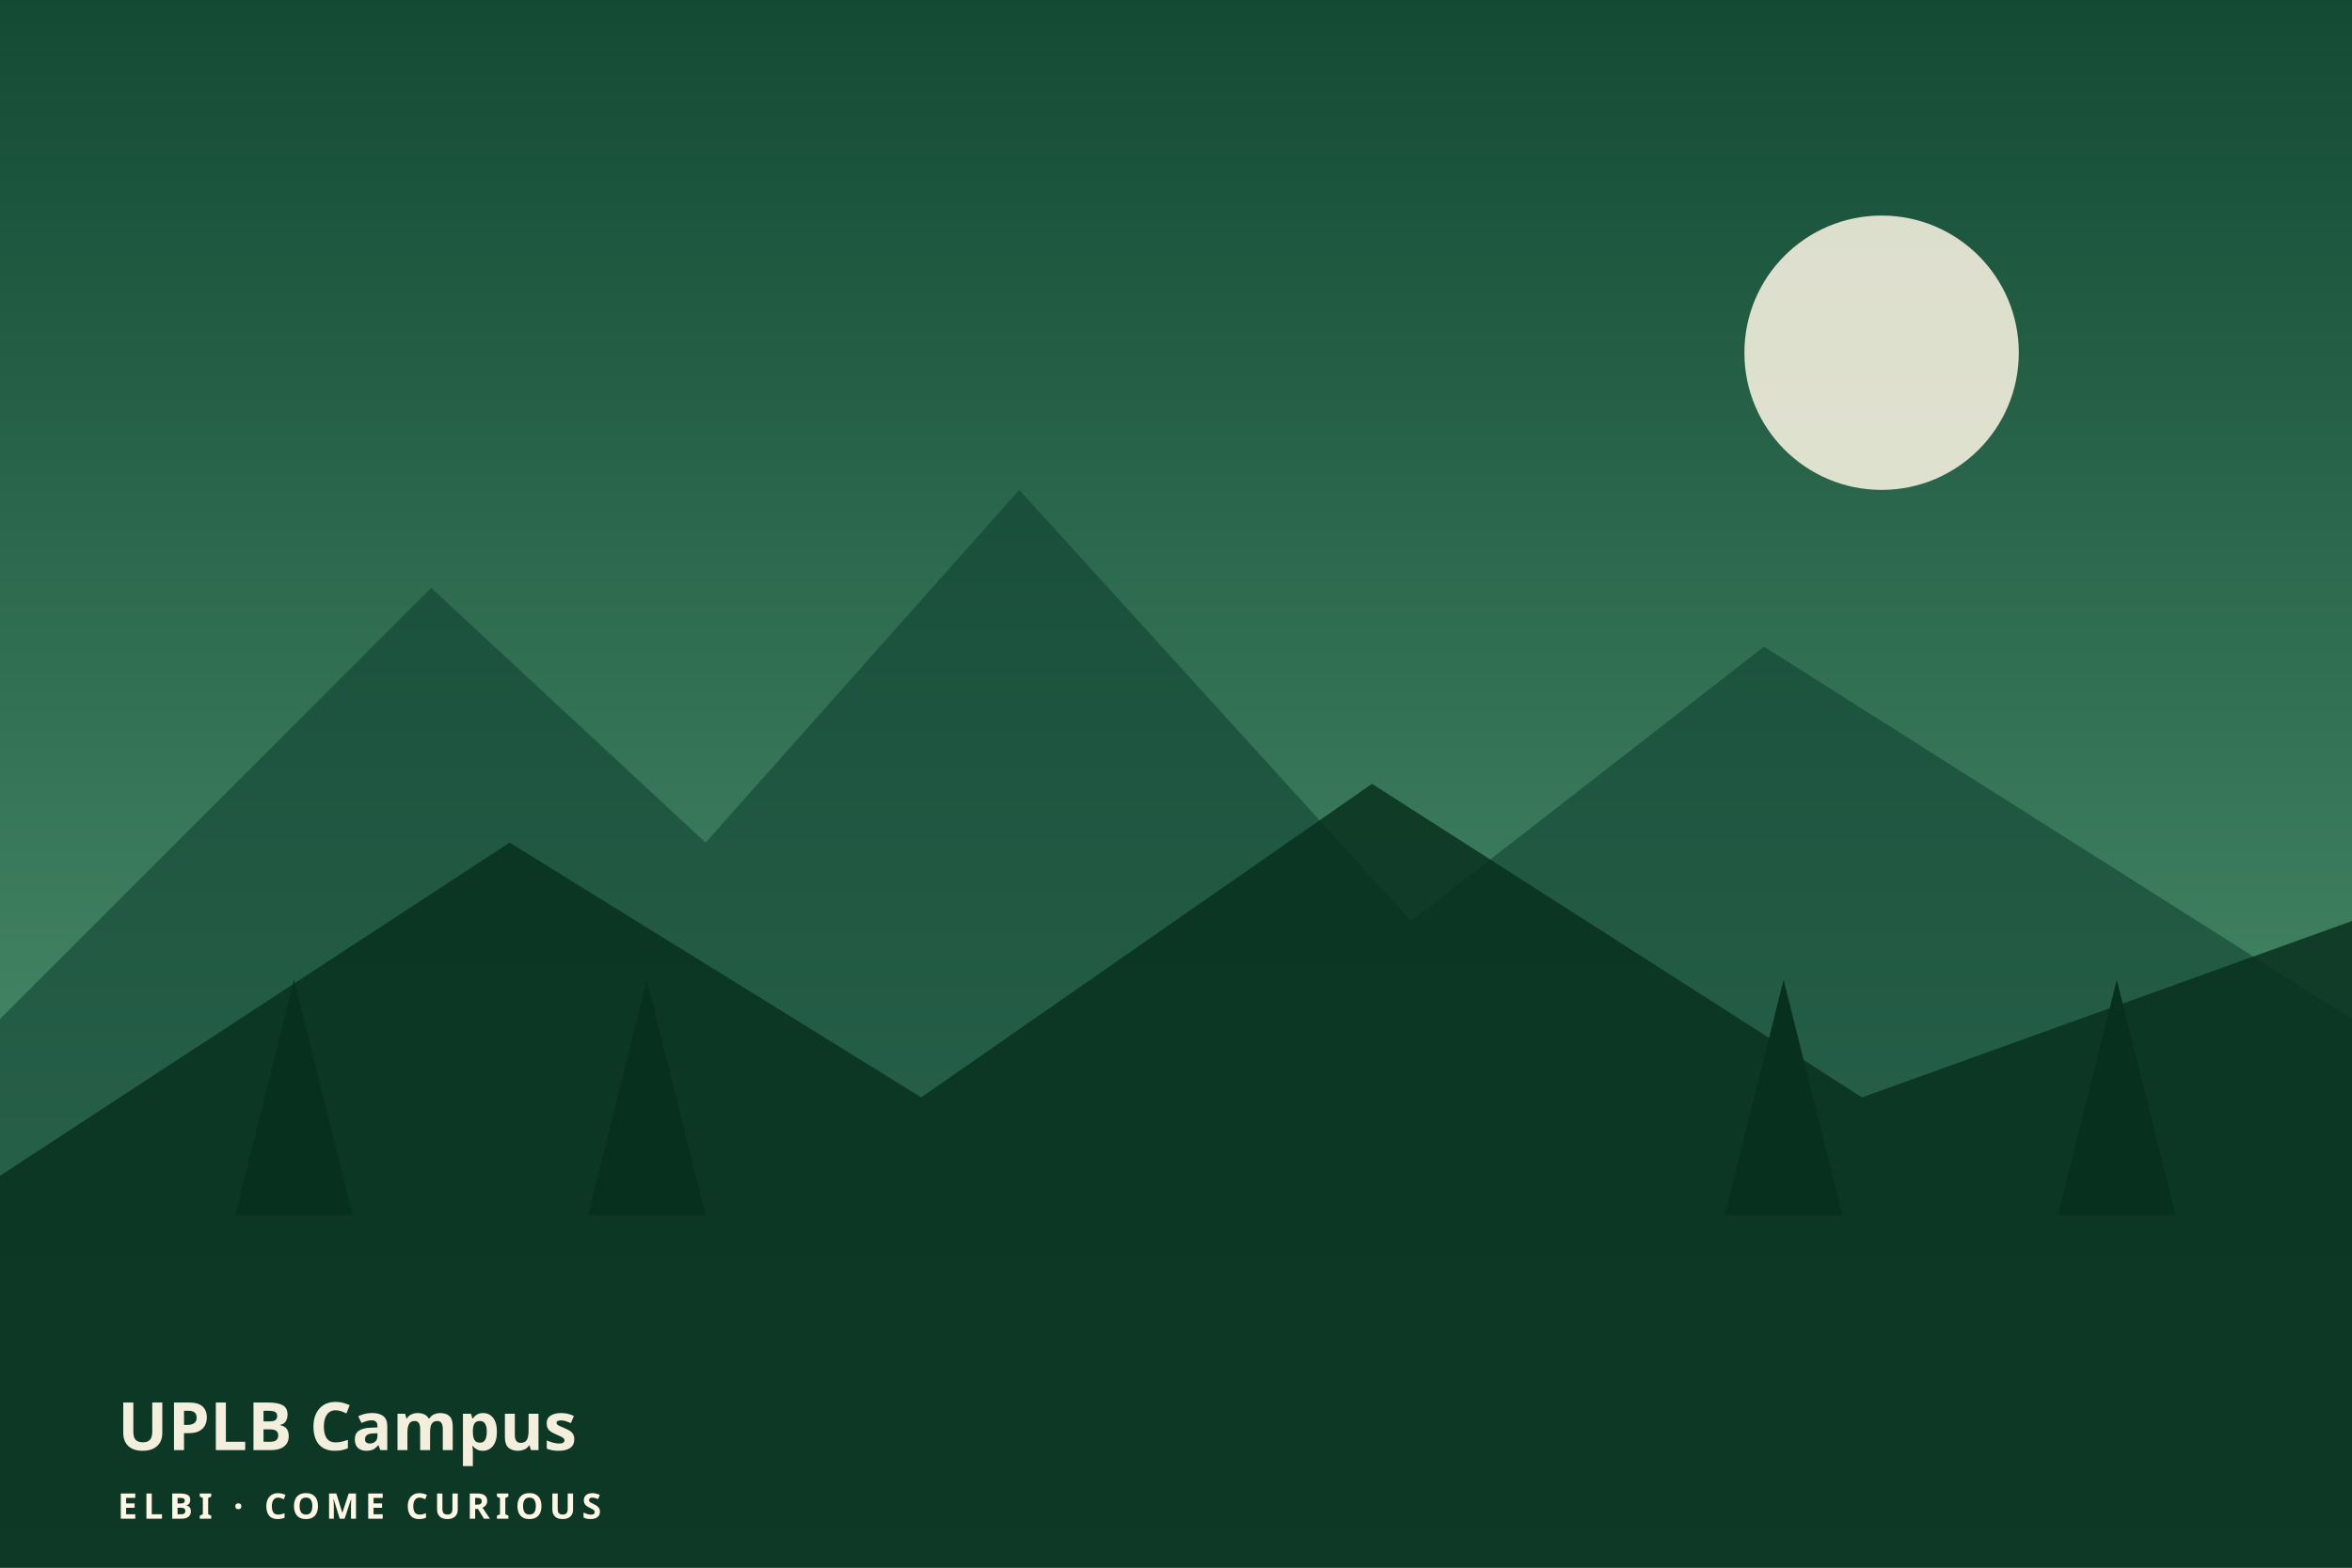
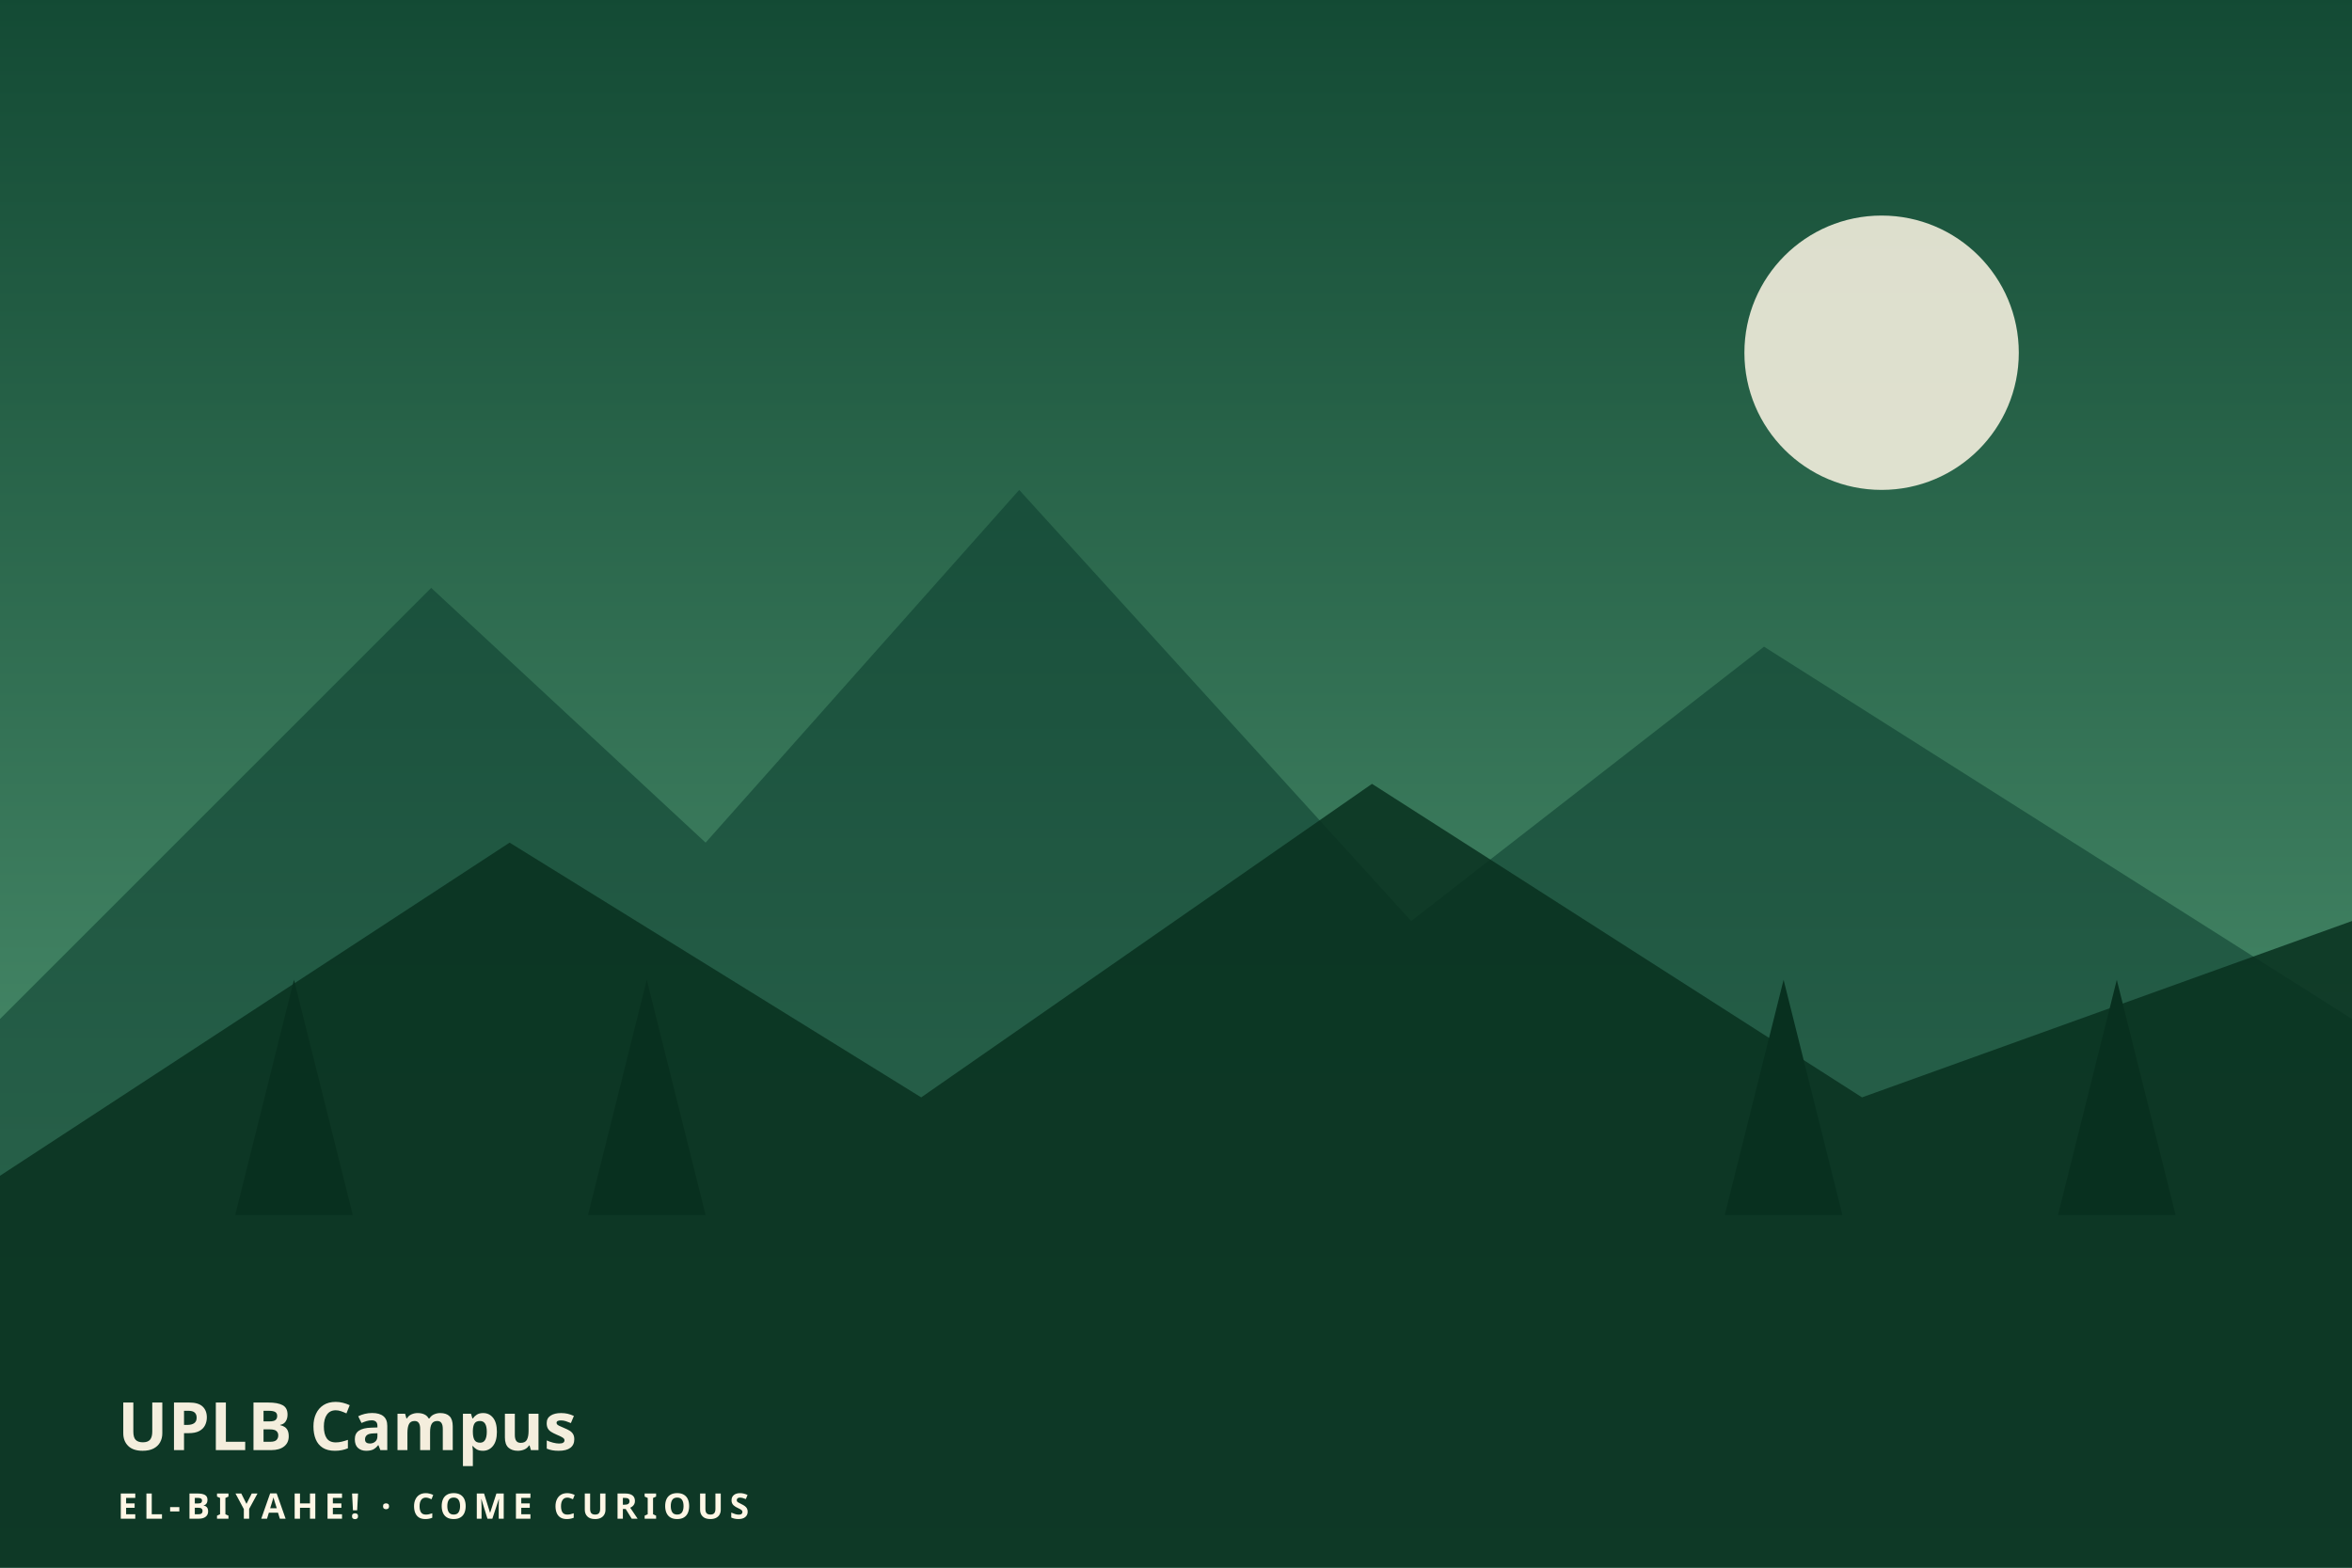
<svg xmlns="http://www.w3.org/2000/svg" width="1200" height="800" viewBox="0 0 1200 800" font-family="Poppins,Segoe UI,sans-serif">
  <defs>
    <linearGradient id="sky" x1="0" y1="0" x2="0" y2="1">
      <stop offset="0" stop-color="#134a34" />
      <stop offset="1" stop-color="#5aa17c" />
    </linearGradient>
  </defs>
  <rect width="1200" height="800" fill="url(#sky)" />
  <circle cx="960" cy="180" r="70" fill="#FFF7E6" opacity="0.85" />
  <path d="M0 520 L220 300 L360 430 L520 250 L720 470 L900 330 L1200 520 L1200 800 L0 800 Z" fill="#0B3D2E" opacity="0.55" />
  <path d="M0 600 L260 430 L470 560 L700 400 L950 560 L1200 470 L1200 800 L0 800 Z" fill="#08301F" opacity="0.85" />
  <g fill="#08301F">
    <path d="M120 620 l30 -120 l30 120 z" />
    <path d="M300 620 l30 -120 l30 120 z" />
    <path d="M1050 620 l30 -120 l30 120 z" />
    <path d="M880 620 l30 -120 l30 120 z" />
  </g>
  <text x="60" y="740" fill="#FFF7E6" font-size="34" font-weight="700" opacity="0.95">UPLB Campus</text>
-   <text x="60" y="775" fill="#FFF7E6" font-size="18" font-weight="600" letter-spacing="3">ELBI · COME CURIOUS</text>
+   <text x="60" y="775" fill="#FFF7E6" font-size="18" font-weight="600" letter-spacing="3">EL-BIYAHE! · COME CURIOUS</text>
</svg>
